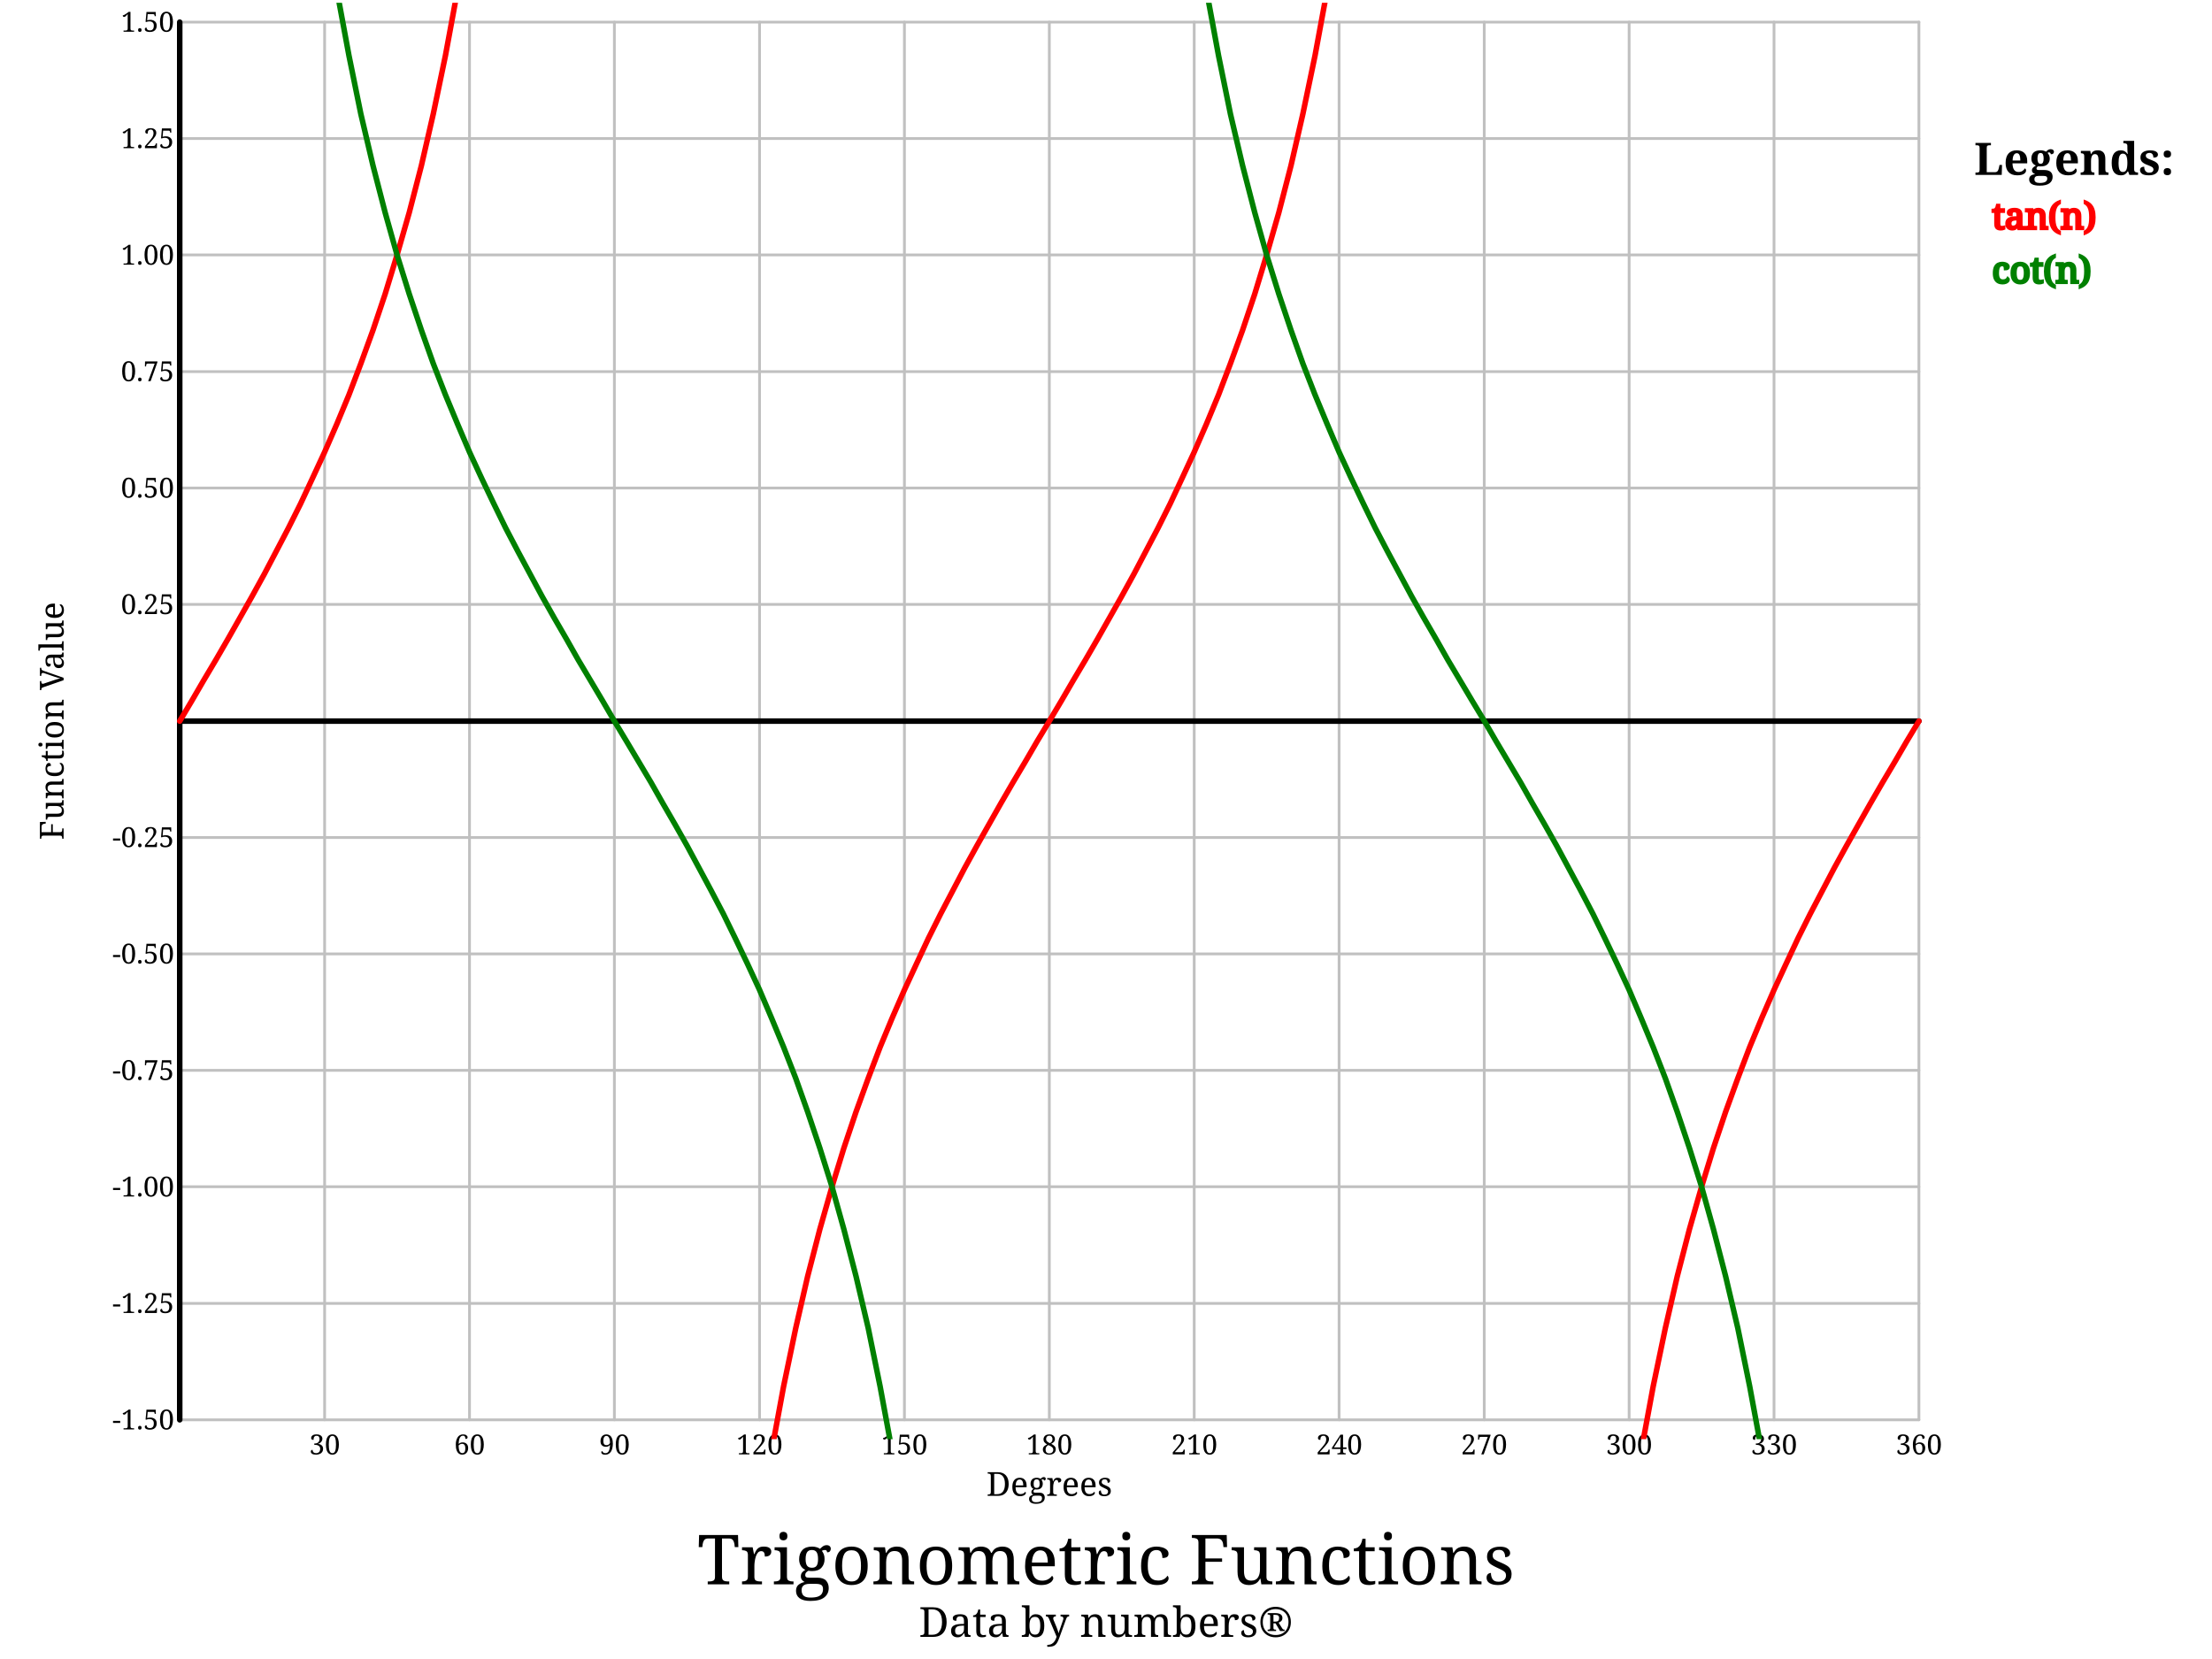
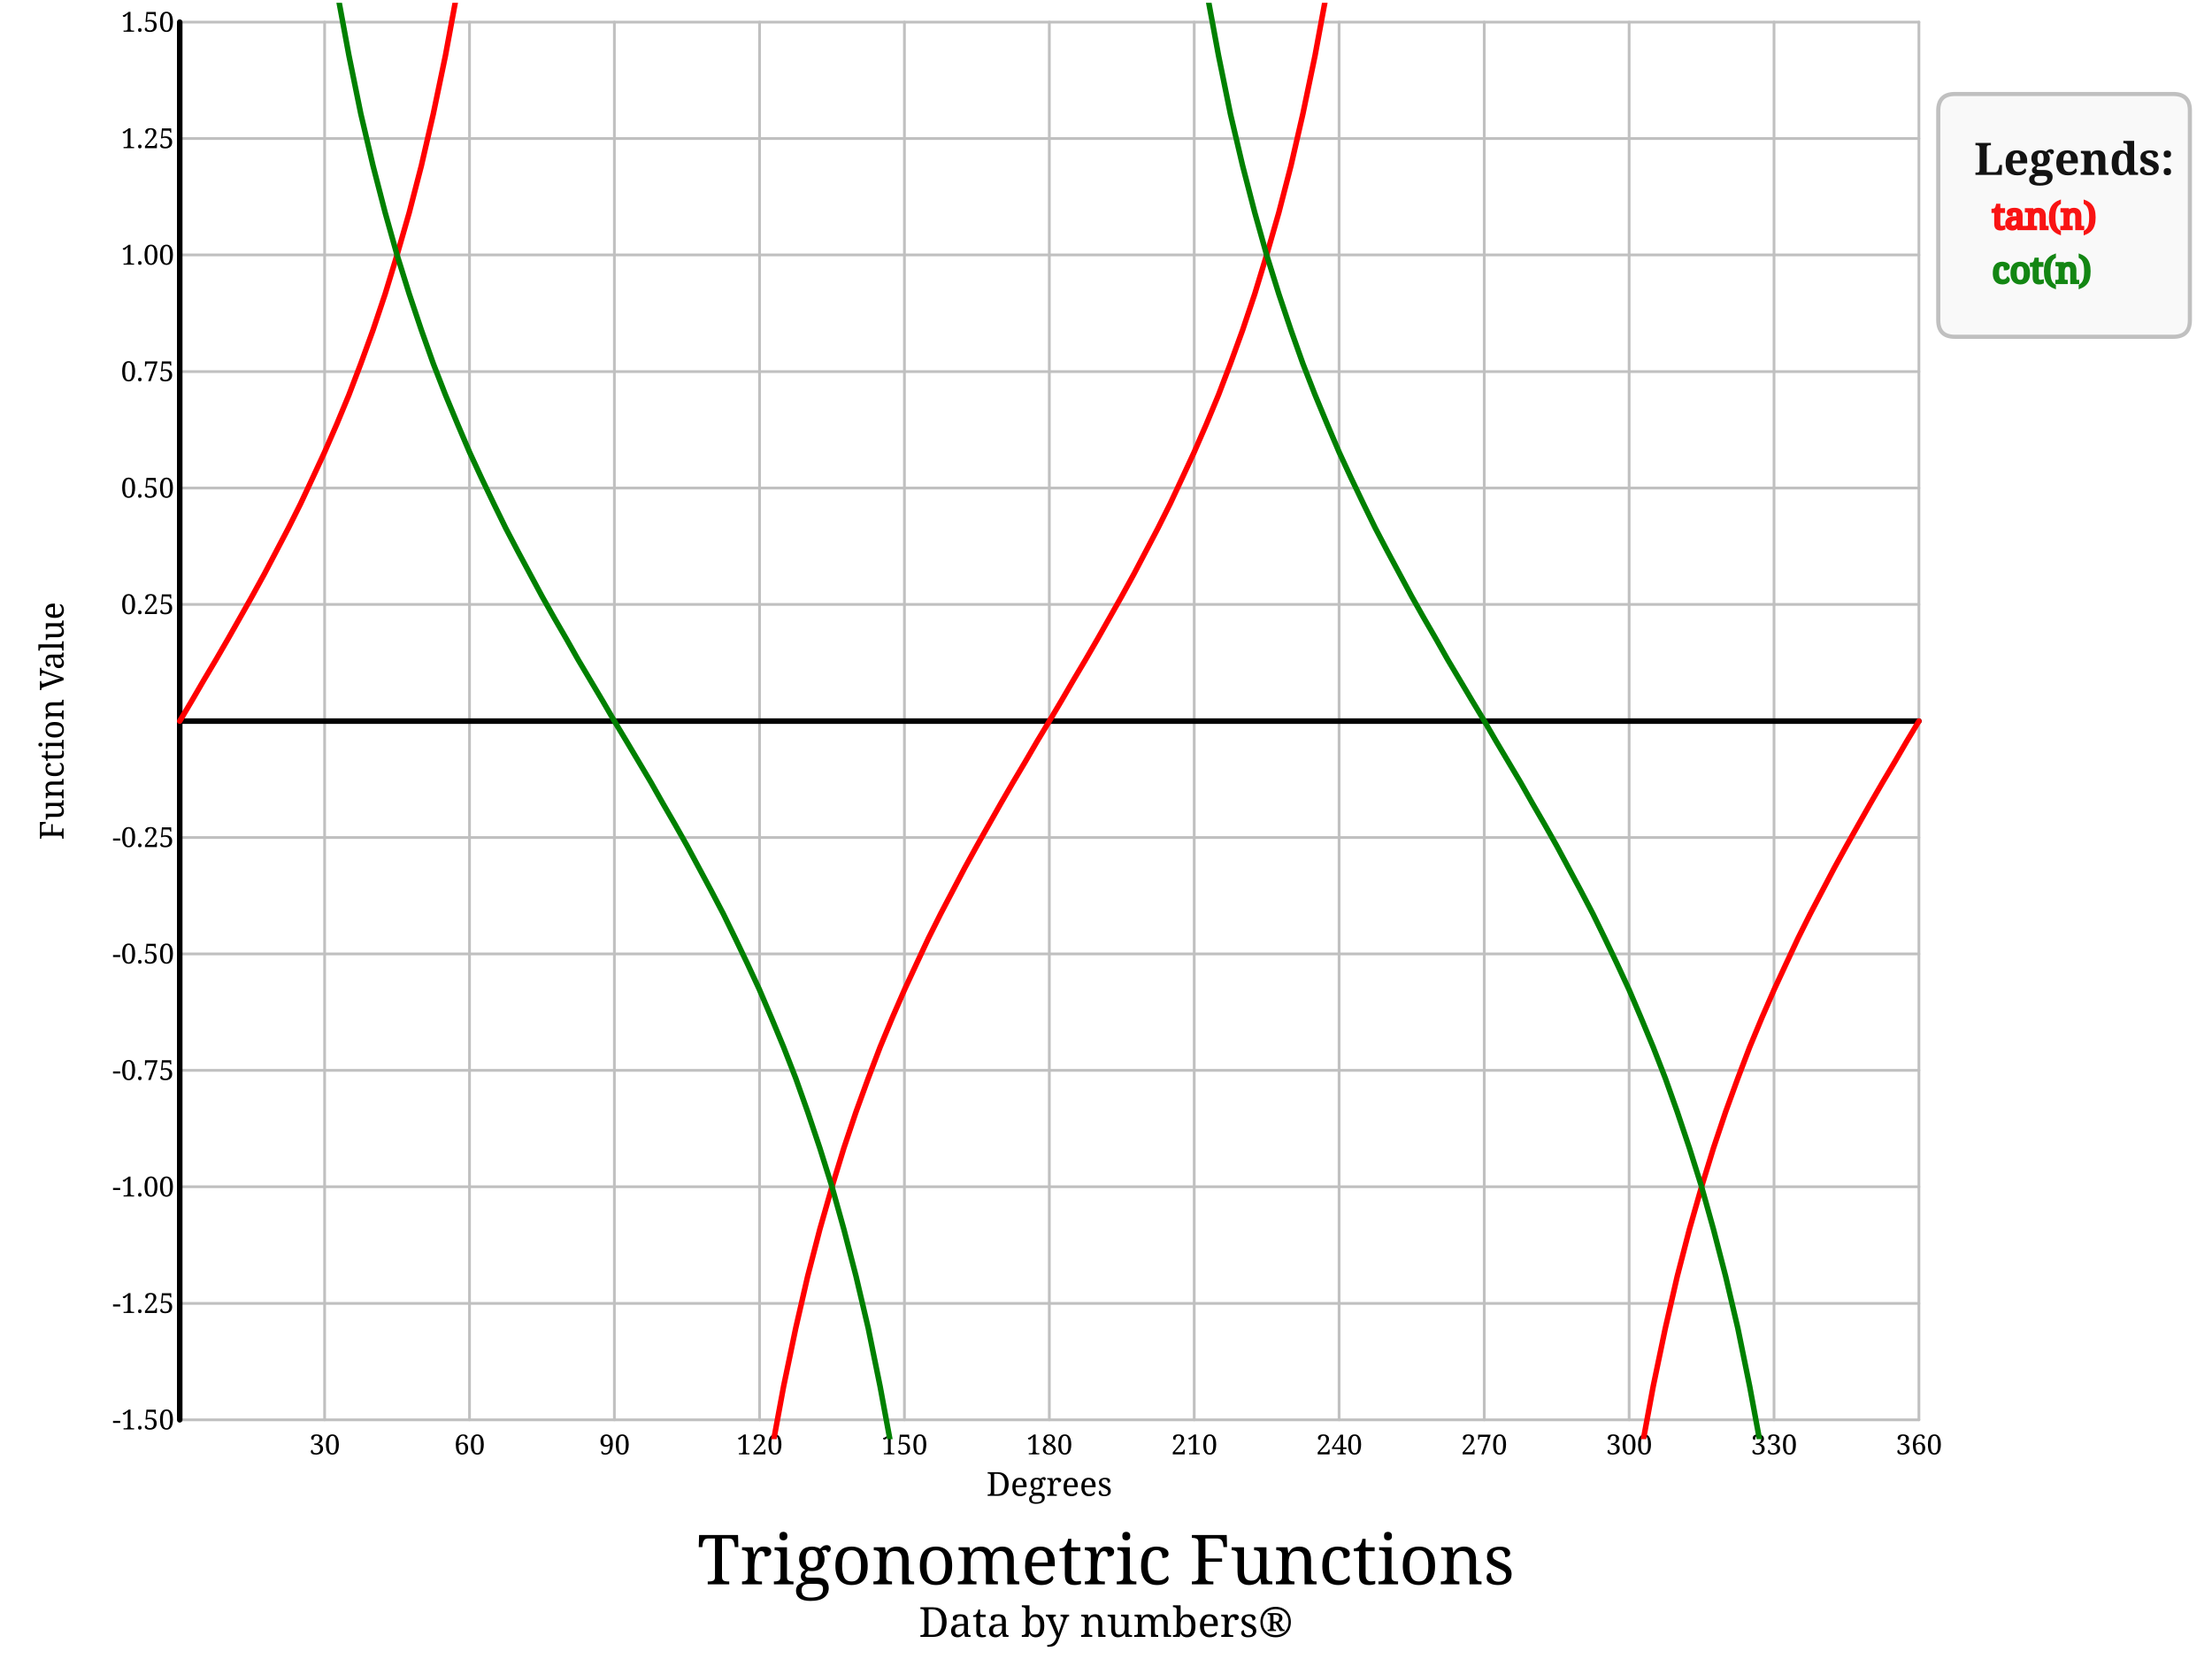
<svg xmlns="http://www.w3.org/2000/svg" id="svg-ex3" width="800" height="600">
  <defs>
    <clipPath id="plotable">
      <rect x="58.0" y="1.0" width="643.0" height="519.5" rx="0.0" />
    </clipPath>
  </defs>
  <style>
svg#svg-ex3 { background-color: #ffedcc }
#svg-ex3 path.lightBG { fill: rgba(220,220,220,0.667) }
#svg-ex3 path.midBG { fill: rgba(120,120,120,0.667) }
#svg-ex3 path.darkBG { fill: rgba(35,35,35,0.667) }
#svg-ex3 g.plotarea { opacity: 1.0 }
#svg-ex3 g.plotarea path:hover { stroke-width: 5.0 }
#svg-ex3 path { stroke-width: 2.0; fill: none; stroke-linecap: round }
#svg-ex3 path.axes { stroke: black }
#svg-ex3 path.xlabel, #svg-ex3 path.ylabel { stroke: silver; stroke-width: 1 }
#svg-ex3 text { font-family: serif }
#svg-ex3 text.legend { font-size: 13.0px }
#svg-ex3 text.legend.headline { font-size: 16.2px; font-weight: bold }
#svg-ex3 text.subtitle { font-size: 15.0px; text-anchor: middle }
#svg-ex3 text.title { font-size: 25.0px; text-anchor: middle }
#svg-ex3 text.xlabel { font-size: 10.0px; text-anchor: middle }
#svg-ex3 text.xtitle, #svg-ex3 text.ytitle { font-size: 12.0px; text-anchor: middle }
#svg-ex3 text.ylabel { font-size: 10.0px; text-anchor: end; dominant-baseline: middle }
#svg-ex3 path.plot05 { stroke: #ff0000 }
#svg-ex3 text.plot05, #svg-ex3 rect.plot05 { fill: #ff0000; stroke: #ff0000 }
#svg-ex3 path.plot05.fill { stroke: #ff0000; fill: #ff0000; fill-opacity: 0.75 }
#svg-ex3 path.plot07 { stroke: #008000 }
#svg-ex3 text.plot07, #svg-ex3 rect.plot07 { fill: #008000; stroke: #008000 }
#svg-ex3 path.plot07.fill { stroke: #008000; fill: #008000; fill-opacity: 0.75 }
- #svg-ex3 rect.legend { fill: silver; stroke: silver; fill-opacity: 0.1; stroke-width: 1.5 }
+ #svg-ex3 path.legend { fill: silver; stroke: silver; fill-opacity: 0.1; stroke-width: 1.5 }
</style>
  <text x="117.42" y="526.00" class="xlabel">30</text>
  <text x="169.83" y="526.00" class="xlabel">60</text>
  <text x="222.25" y="526.00" class="xlabel">90</text>
  <text x="274.67" y="526.00" class="xlabel">120</text>
  <text x="327.08" y="526.00" class="xlabel">150</text>
  <text x="379.50" y="526.00" class="xlabel">180</text>
  <text x="431.92" y="526.00" class="xlabel">210</text>
  <text x="484.33" y="526.00" class="xlabel">240</text>
  <text x="536.75" y="526.00" class="xlabel">270</text>
  <text x="589.17" y="526.00" class="xlabel">300</text>
  <text x="641.58" y="526.00" class="xlabel">330</text>
  <text x="694.00" y="526.00" class="xlabel">360</text>
  <path class="xlabel" d=" M 117.4,513.5 V 8.0 M 169.8,513.5 V 8.0 M 222.2,513.5 V 8.0 M 274.7,513.5 V 8.0 M 327.1,513.5 V 8.0 M 379.5,513.5 V 8.0 M 431.9,513.5 V 8.0 M 484.3,513.5 V 8.0 M 536.8,513.5 V 8.0 M 589.2,513.5 V 8.0 M 641.6,513.5 V 8.0 M 694.0,513.5 V 8.0 " />
  <text x="63.00" y="218.62" class="ylabel">0.25</text>
  <text x="63.00" y="302.88" class="ylabel">-0.25</text>
  <text x="63.00" y="176.50" class="ylabel">0.50</text>
  <text x="63.00" y="345.00" class="ylabel">-0.50</text>
  <text x="63.00" y="134.38" class="ylabel">0.75</text>
  <text x="63.00" y="387.12" class="ylabel">-0.75</text>
  <text x="63.00" y="92.25" class="ylabel">1.00</text>
  <text x="63.00" y="429.25" class="ylabel">-1.00</text>
  <text x="63.00" y="50.12" class="ylabel">1.25</text>
  <text x="63.00" y="471.38" class="ylabel">-1.25</text>
  <text x="63.00" y="8.00" class="ylabel">1.50</text>
  <text x="63.00" y="513.50" class="ylabel">-1.50</text>
  <path class="ylabel" d=" M 65.0,218.6 H 694.0 M 65.0,302.9 H 694.0 M 65.0,176.5 H 694.0 M 65.0,345.0 H 694.0 M 65.0,134.4 H 694.0 M 65.0,387.1 H 694.0 M 65.0,92.2 H 694.0 M 65.0,429.2 H 694.0 M 65.0,50.1 H 694.0 M 65.0,471.4 H 694.0 M 65.0,8.0 H 694.0 M 65.0,513.5 H 694.0 " />
  <path class="axes" d=" M 65.0,260.8 H 694.0 M 65.0,513.5 V 8.0 " />
  <g clip-path="url(#plotable)" class="plotarea">
    <path class="plot05" d=" M 65.0,260.8 L 69.4,253.4 L 73.7,246.0 L 78.1,238.6 L 82.5,231.0 L 86.8,223.4 L 91.2,215.6 L 95.6,207.6 L 99.9,199.4 L 104.3,191.0 L 108.7,182.2 L 113.0,173.0 L 117.4,163.5 L 121.8,153.4 L 126.2,142.8 L 130.5,131.5 L 134.9,119.4 L 139.3,106.3 L 143.6,92.2 L 148.0,76.9 L 152.4,59.9 L 156.7,41.2 L 161.1,20.1 L 165.5,-3.7 L 169.8,-31.1 L 174.2,-62.9 L 178.6,-100.6 L 182.9,-146.0 L 187.3,-202.2 L 191.7,-273.7 L 196.0,-300.0 M 204.8,-300.0 M 209.1,-300.0 M 213.5,-300.0 M 217.9,-300.0 M 222.2,-300.0 M 226.6,900.0 M 231.0,900.0 M 235.4,900.0 M 239.7,900.0 M 244.1,900.0 L 248.5,889.6 L 252.8,795.2 L 257.2,723.7 L 261.6,667.5 L 265.9,622.1 L 270.3,584.4 L 274.7,552.6 L 279.0,525.2 L 283.4,501.4 L 287.8,480.3 L 292.1,461.6 L 296.5,444.6 L 300.9,429.2 L 305.2,415.2 L 309.6,402.1 L 314.0,390.0 L 318.3,378.7 L 322.7,368.1 L 327.1,358.0 L 331.5,348.5 L 335.8,339.3 L 340.2,330.5 L 344.6,322.1 L 348.9,313.9 L 353.3,305.9 L 357.7,298.1 L 362.0,290.5 L 366.4,282.9 L 370.8,275.5 L 375.1,268.1 L 379.5,260.8 L 383.9,253.4 L 388.2,246.0 L 392.6,238.6 L 397.0,231.0 L 401.3,223.4 L 405.7,215.6 L 410.1,207.6 L 414.4,199.4 L 418.8,191.0 L 423.2,182.2 L 427.5,173.0 L 431.9,163.5 L 436.3,153.4 L 440.7,142.8 L 445.0,131.5 L 449.4,119.4 L 453.8,106.3 L 458.1,92.2 L 462.5,76.9 L 466.9,59.9 L 471.2,41.2 L 475.6,20.1 L 480.0,-3.7 L 484.3,-31.1 L 488.7,-62.9 L 493.1,-100.6 L 497.4,-146.0 L 501.8,-202.2 L 506.2,-273.7 L 510.5,-300.0 M 519.3,-300.0 M 523.6,-300.0 M 528.0,-300.0 M 532.4,-300.0 M 536.8,-300.0 M 541.1,900.0 M 545.5,900.0 M 549.9,900.0 M 554.2,900.0 M 558.6,900.0 L 563.0,889.6 L 567.3,795.2 L 571.7,723.7 L 576.1,667.5 L 580.4,622.1 L 584.8,584.4 L 589.2,552.6 L 593.5,525.2 L 597.9,501.4 L 602.3,480.3 L 606.6,461.6 L 611.0,444.6 L 615.4,429.2 L 619.7,415.2 L 624.1,402.1 L 628.5,390.0 L 632.8,378.7 L 637.2,368.1 L 641.6,358.0 L 646.0,348.5 L 650.3,339.3 L 654.7,330.5 L 659.1,322.1 L 663.4,313.9 L 667.8,305.9 L 672.2,298.1 L 676.5,290.5 L 680.9,282.9 L 685.3,275.5 L 689.6,268.1 L 694.0,260.8 M 65.0,260.8 " />
    <path class="plot07" d=" M 69.4,-300.0 L 73.7,-300.0 M 82.5,-300.0 M 86.8,-300.0 M 91.2,-300.0 L 95.6,-273.7 L 99.9,-202.2 L 104.3,-146.0 L 108.7,-100.6 L 113.0,-62.9 L 117.4,-31.1 L 121.8,-3.7 L 126.2,20.1 L 130.5,41.2 L 134.9,59.9 L 139.3,76.9 L 143.6,92.2 L 148.0,106.3 L 152.4,119.4 L 156.7,131.5 L 161.1,142.8 L 165.5,153.4 L 169.8,163.5 L 174.2,173.0 L 178.6,182.2 L 182.9,191.0 L 187.3,199.4 L 191.7,207.6 L 196.0,215.6 L 200.4,223.4 L 204.8,231.0 L 209.1,238.6 L 213.5,246.0 L 217.9,253.4 L 222.2,260.8 L 226.6,268.1 L 231.0,275.5 L 235.4,282.9 L 239.7,290.5 L 244.1,298.1 L 248.5,305.9 L 252.8,313.9 L 257.2,322.1 L 261.6,330.5 L 265.9,339.3 L 270.3,348.5 L 274.7,358.0 L 279.0,368.1 L 283.4,378.7 L 287.8,390.0 L 292.1,402.1 L 296.5,415.2 L 300.9,429.2 L 305.2,444.6 L 309.6,461.6 L 314.0,480.3 L 318.3,501.4 L 322.7,525.2 L 327.1,552.6 L 331.5,584.4 L 335.8,622.1 L 340.2,667.5 L 344.6,723.7 L 348.9,795.2 L 353.3,889.6 L 357.7,900.0 M 366.4,900.0 M 370.8,900.0 M 375.1,900.0 M 379.5,900.0 M 383.9,-300.0 M 388.2,-300.0 M 392.6,-300.0 M 397.0,-300.0 M 401.3,-300.0 M 405.7,-300.0 L 410.1,-273.7 L 414.4,-202.2 L 418.8,-146.0 L 423.2,-100.6 L 427.5,-62.9 L 431.9,-31.1 L 436.3,-3.7 L 440.7,20.1 L 445.0,41.2 L 449.4,59.9 L 453.8,76.9 L 458.1,92.2 L 462.5,106.3 L 466.9,119.4 L 471.2,131.5 L 475.6,142.8 L 480.0,153.4 L 484.3,163.5 L 488.7,173.0 L 493.1,182.2 L 497.4,191.0 L 501.8,199.4 L 506.2,207.6 L 510.5,215.6 L 514.9,223.4 L 519.3,231.0 L 523.6,238.6 L 528.0,246.0 L 532.4,253.4 L 536.8,260.7 L 541.1,268.1 L 545.5,275.5 L 549.9,282.9 L 554.2,290.5 L 558.6,298.1 L 563.0,305.9 L 567.3,313.9 L 571.7,322.1 L 576.1,330.5 L 580.4,339.3 L 584.8,348.5 L 589.2,358.0 L 593.5,368.1 L 597.9,378.7 L 602.3,390.0 L 606.6,402.1 L 611.0,415.2 L 615.4,429.2 L 619.7,444.6 L 624.1,461.6 L 628.5,480.3 L 632.8,501.4 L 637.2,525.2 L 641.6,552.6 L 646.0,584.4 L 650.3,622.1 L 654.7,667.5 L 659.1,723.7 L 663.4,795.2 L 667.8,889.6 L 672.2,900.0 M 680.9,900.0 M 685.3,900.0 M 689.6,900.0 M 694.0,900.0 M 69.4,-300.0 " />
  </g>
  <text x="379.50" y="541.00" class="xtitle">Degrees</text>
  <text x="23.00" y="260.75" class="ytitle" transform="matrix(0.00,-1.00,1.00,0.00,-237.75,283.75)">Function Value</text>
  <text x="714.00" y="63.25" class="legend headline">Legends:</text>
  <text x="720.50" y="82.75" class="plot05 legend">tan(n)</text>
  <text x="720.50" y="102.25" class="plot07 legend">cot(n)</text>
  <path class="legend" d=" M 786.0,34.0 Q 792.0,34.0, 792.0,40.0 L 792.0,115.8 Q 792.0,121.8, 786.0,121.8 L 707.0,121.8 Q 701.0,121.8, 701.0,115.8 L 701.0,40.0 Q 701.0,34.0, 707.0,34.0 Z " />
  <text x="400.00" y="592.00" class="subtitle">Data by numbers®</text>
  <text x="400.00" y="573.00" class="title">Trigonometric Functions</text>
</svg>
